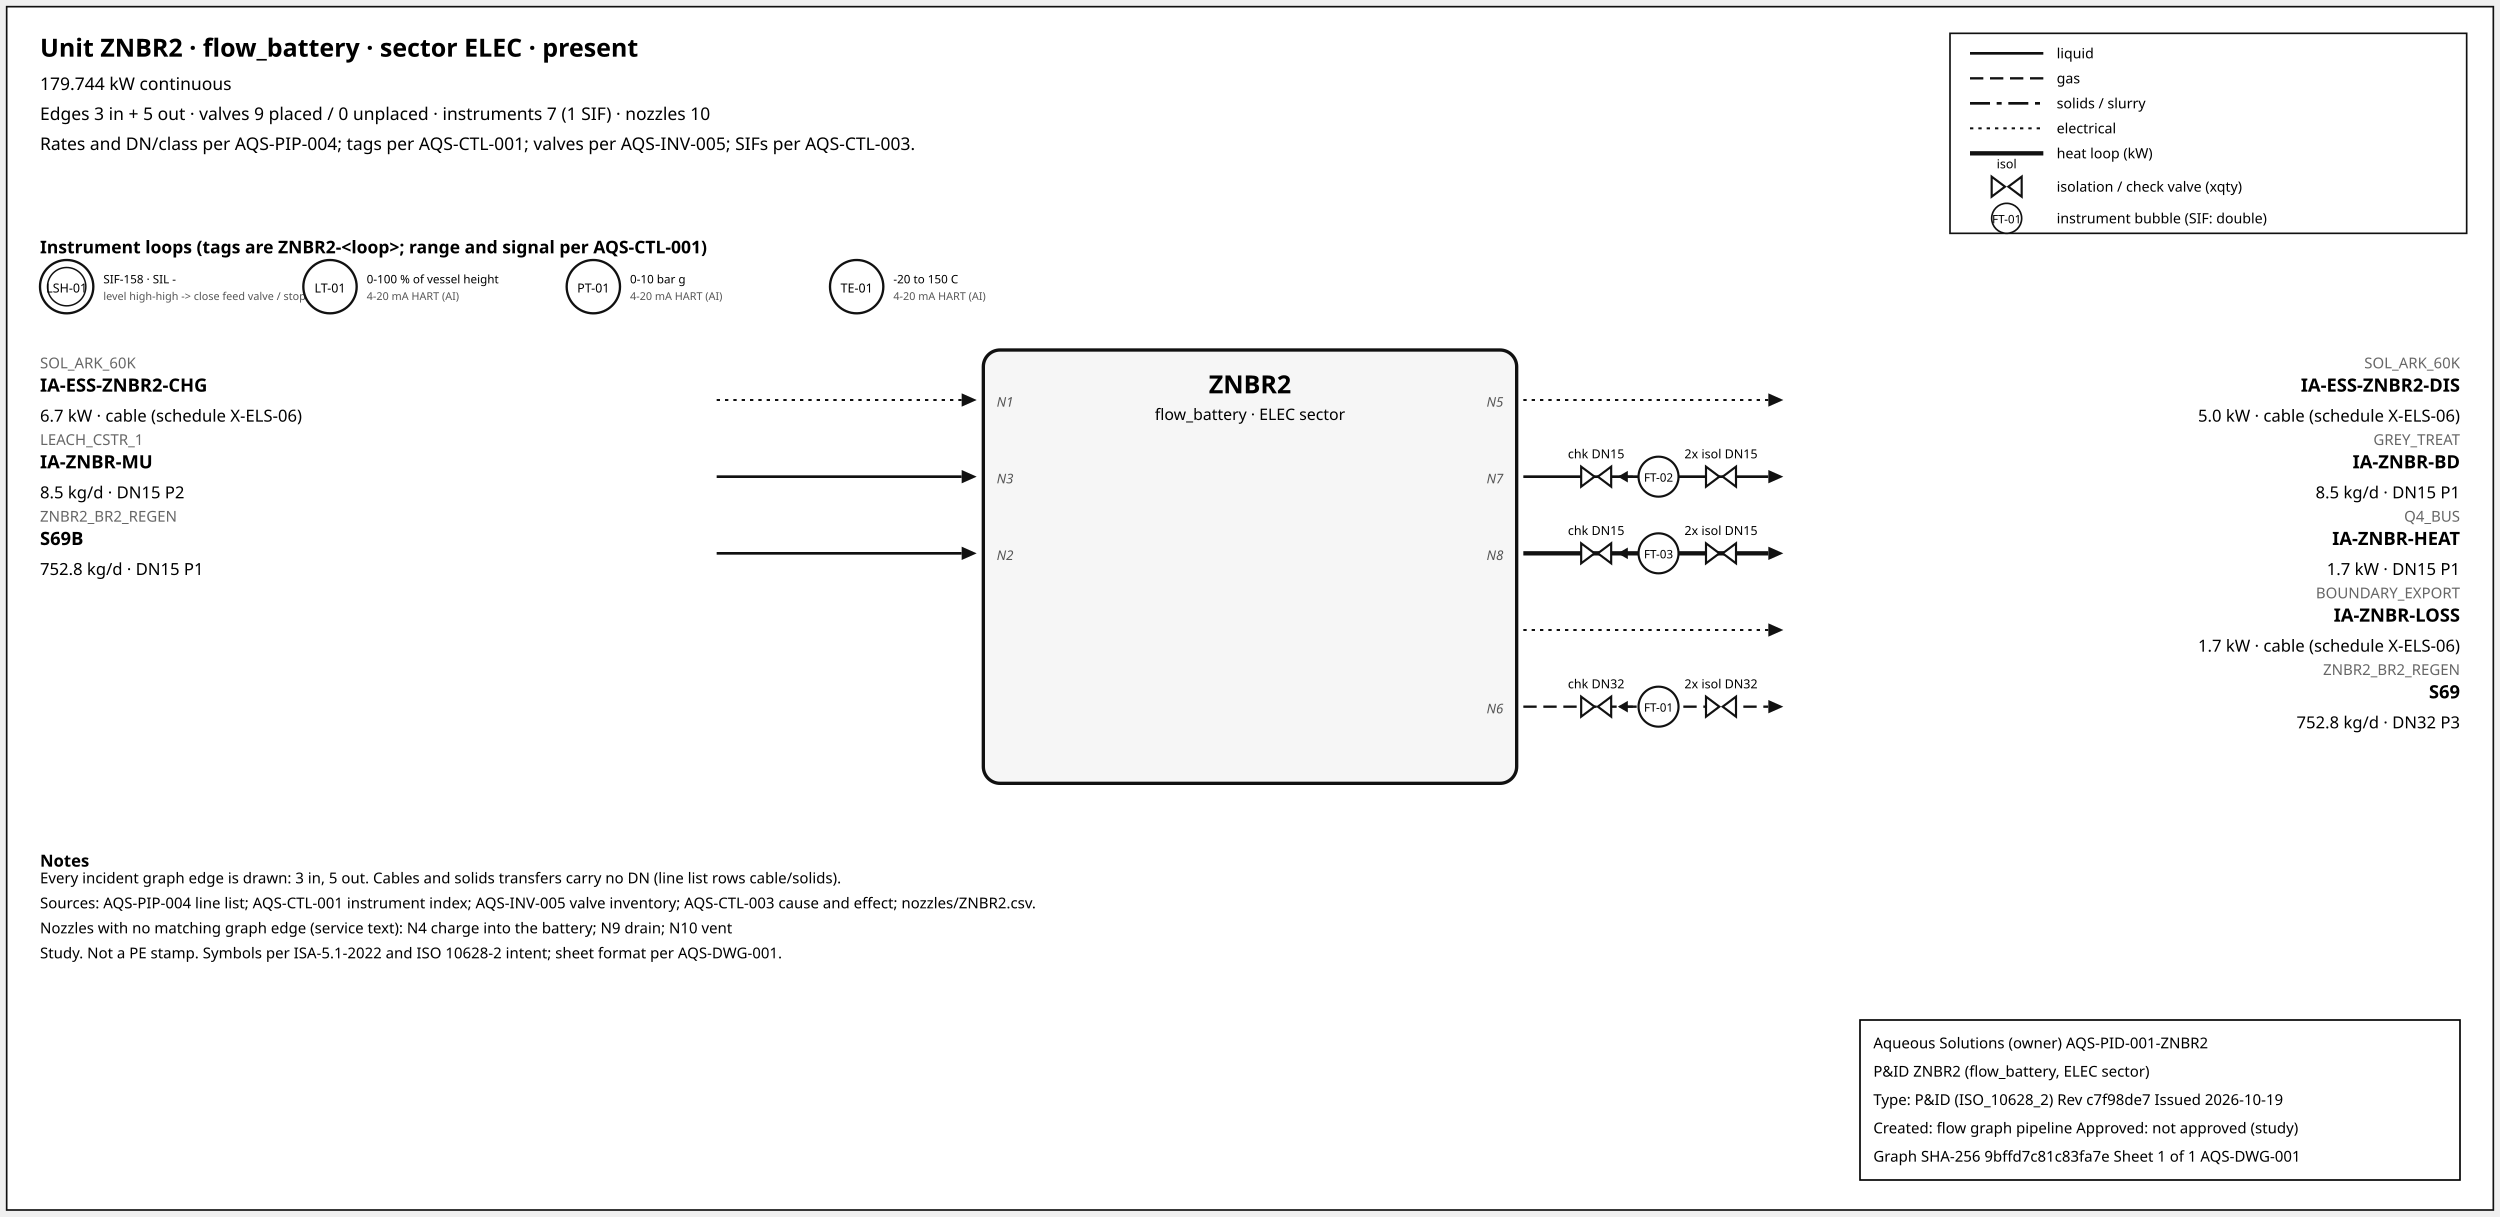
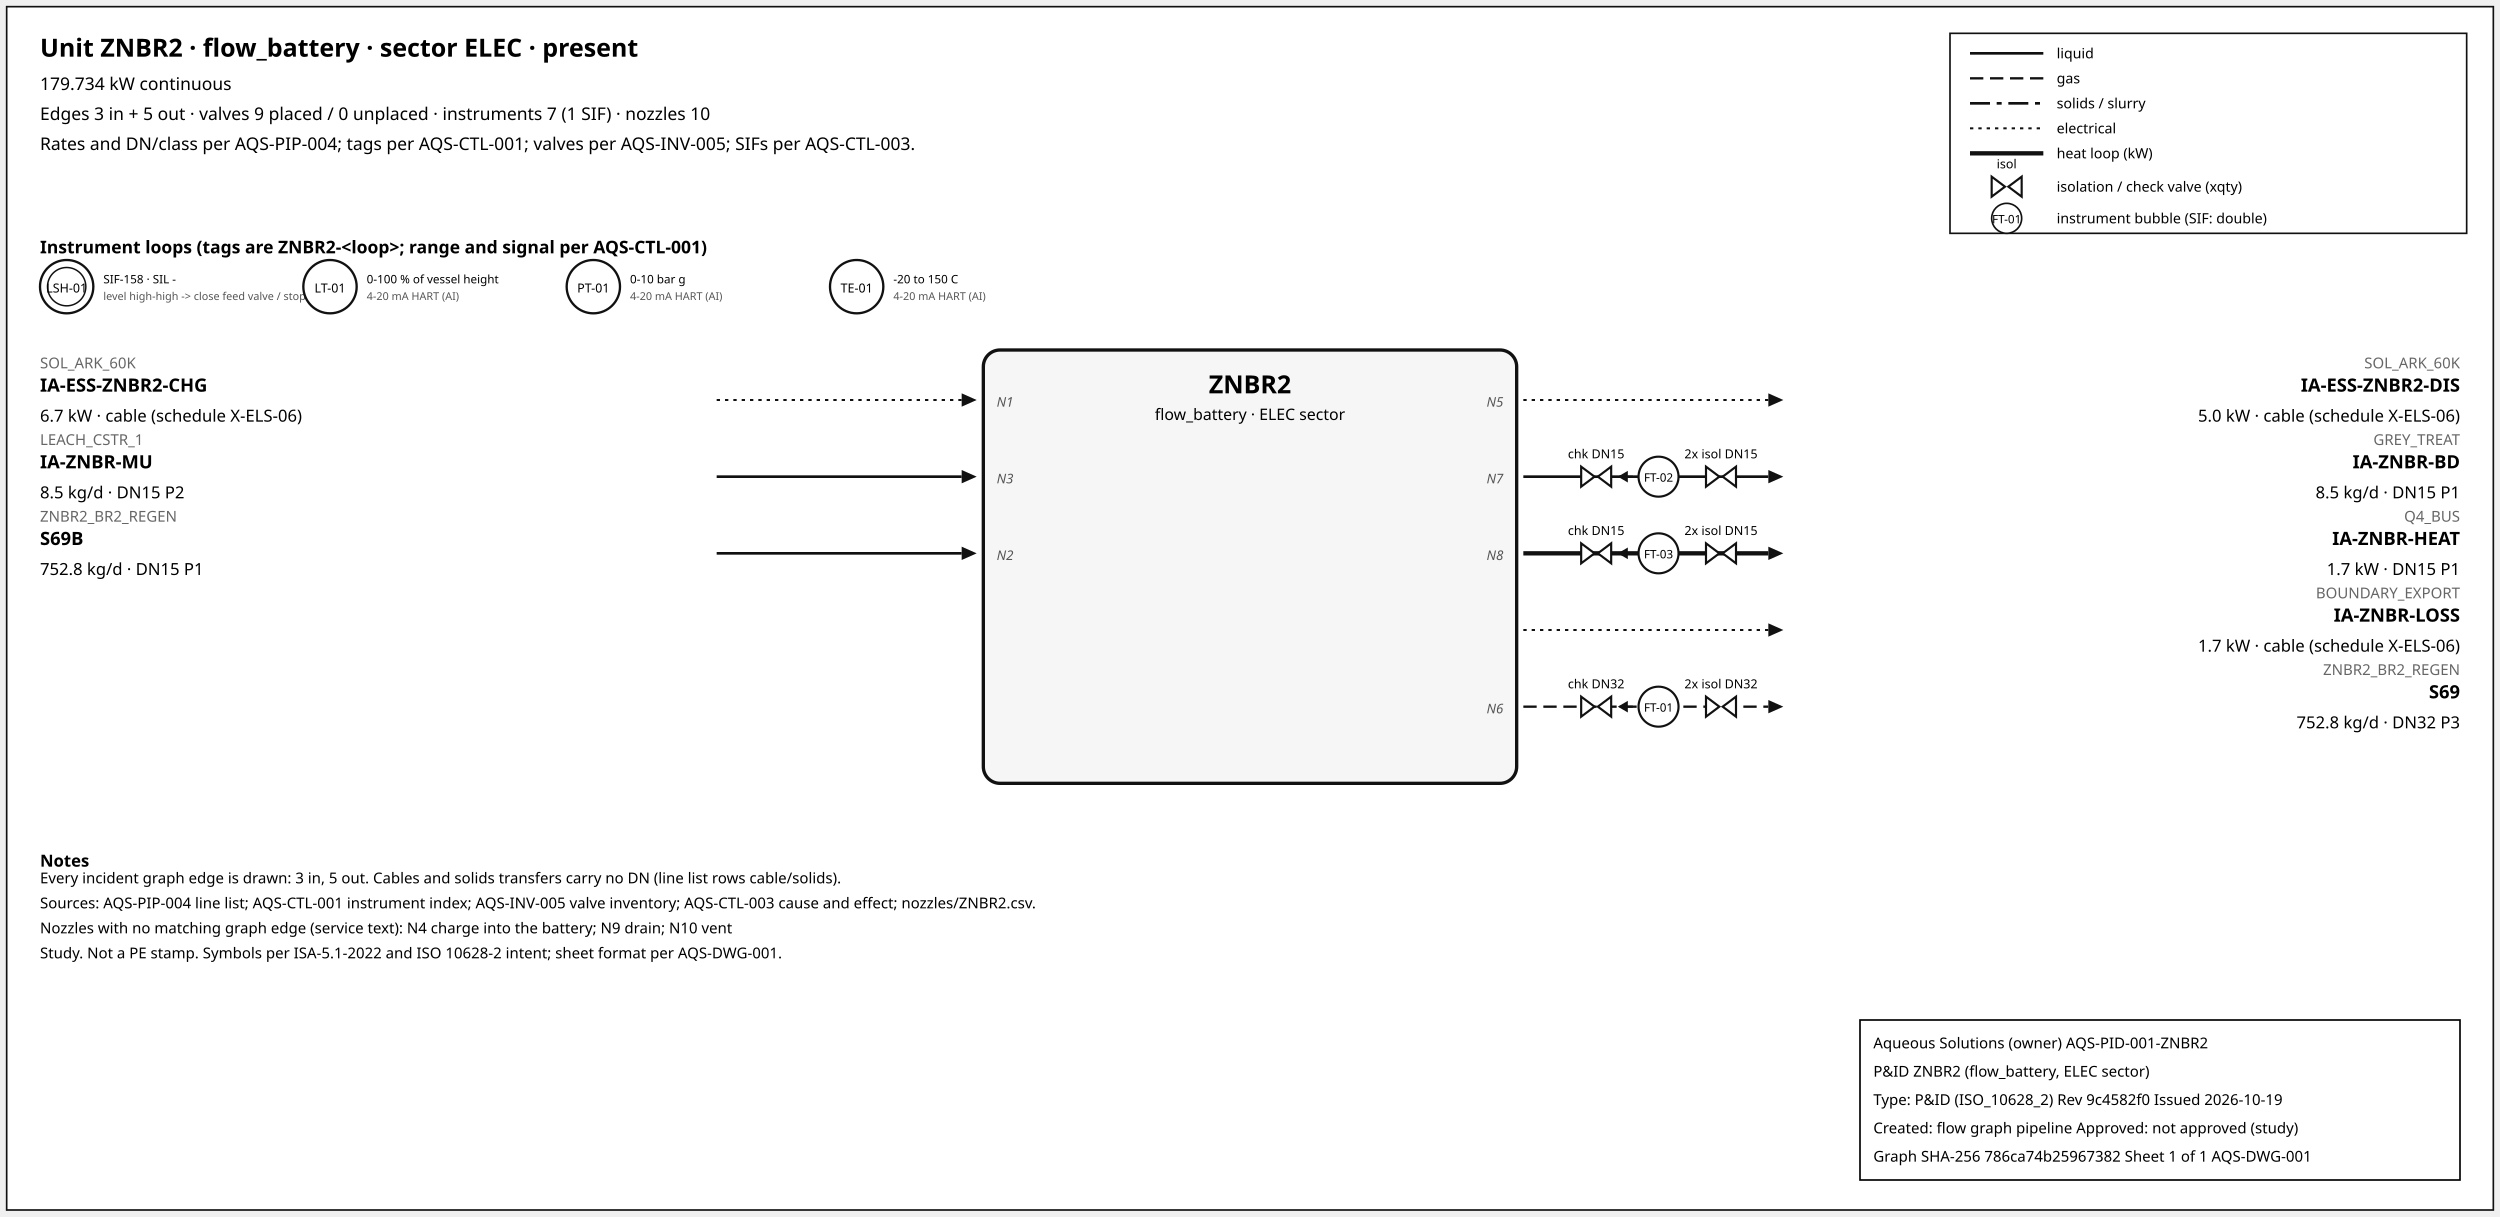
<svg xmlns="http://www.w3.org/2000/svg" width="1500" height="730" font-family="sans-serif">
  <rect x="4" y="4" width="1492" height="722" fill="white" stroke="#111" />
  <text x="24" y="34" font-size="15" font-weight="600">Unit ZNBR2 · flow_battery · sector ELEC · present</text>
-   <text x="24" y="54" font-size="10.5">179.744 kW continuous</text>
+   <text x="24" y="54" font-size="10.5">179.734 kW continuous</text>
  <text x="24" y="72" font-size="10.5">Edges 3 in + 5 out · valves 9 placed / 0 unplaced · instruments 7 (1 SIF) · nozzles 10</text>
  <text x="24" y="90" font-size="10.5">Rates and DN/class per AQS-PIP-004; tags per AQS-CTL-001; valves per AQS-INV-005; SIFs per AQS-CTL-003.</text>
  <rect x="1170" y="20" width="310" height="120" fill="white" stroke="#111" />
  <line x1="1182" y1="32" x2="1226" y2="32" stroke="#111" stroke-width="1.6" />
  <text x="1234" y="35" font-size="8.5">liquid</text>
  <line x1="1182" y1="47" x2="1226" y2="47" stroke="#111" stroke-width="1.4" stroke-dasharray="8,4" />
  <text x="1234" y="50" font-size="8.5">gas</text>
  <line x1="1182" y1="62" x2="1226" y2="62" stroke="#111" stroke-width="1.6" stroke-dasharray="12,4,3,4" />
  <text x="1234" y="65" font-size="8.5">solids / slurry</text>
  <line x1="1182" y1="77" x2="1226" y2="77" stroke="#111" stroke-width="1.2" stroke-dasharray="2,3" />
  <text x="1234" y="80" font-size="8.5">electrical</text>
  <line x1="1182" y1="92" x2="1226" y2="92" stroke="#111" stroke-width="2.6" />
  <text x="1234" y="95" font-size="8.5">heat loop (kW)</text>
  <path d="M 1195.0,106 L 1203.0,112 L 1195.0,118 Z M 1213.0,106 L 1205.0,112 L 1213.0,118 Z" fill="white" stroke="#111" stroke-width="1.3" />
  <text x="1204.0" y="101.0" font-size="7.5" text-anchor="middle">isol</text>
  <text x="1234" y="115" font-size="8.5">isolation / check valve (xqty)</text>
  <circle cx="1204" cy="131" r="9" fill="white" stroke="#111" />
  <text x="1204" y="134" font-size="7" text-anchor="middle">FT-01</text>
  <text x="1234" y="134" font-size="8.5">instrument bubble (SIF: double)</text>
  <text x="24" y="152" font-size="10.5" font-weight="600">Instrument loops (tags are ZNBR2-&lt;loop&gt;; range and signal per AQS-CTL-001)</text>
  <circle cx="40" cy="172" r="16" fill="white" stroke="#111" stroke-width="1.4" />
  <circle cx="40" cy="172" r="11.5" fill="none" stroke="#111" stroke-width="0.9" />
  <text x="40" y="175.5" font-size="7.5" text-anchor="middle">LSH-01</text>
  <text x="62" y="170" font-size="7">SIF-158 · SIL -</text>
  <text x="62" y="180" font-size="6.5" fill="#555">level high-high -&gt; close feed valve / stop f</text>
  <circle cx="198" cy="172" r="16" fill="white" stroke="#111" stroke-width="1.4" />
  <text x="198" y="175.5" font-size="7.5" text-anchor="middle">LT-01</text>
  <text x="220" y="170" font-size="7">0-100 % of vessel height</text>
  <text x="220" y="180" font-size="6.5" fill="#555">4-20 mA HART (AI)</text>
  <circle cx="356" cy="172" r="16" fill="white" stroke="#111" stroke-width="1.4" />
  <text x="356" y="175.5" font-size="7.5" text-anchor="middle">PT-01</text>
  <text x="378" y="170" font-size="7">0-10 bar g</text>
  <text x="378" y="180" font-size="6.5" fill="#555">4-20 mA HART (AI)</text>
  <circle cx="514" cy="172" r="16" fill="white" stroke="#111" stroke-width="1.4" />
  <text x="514" y="175.5" font-size="7.5" text-anchor="middle">TE-01</text>
  <text x="536" y="170" font-size="7">-20 to 150 C</text>
  <text x="536" y="180" font-size="6.5" fill="#555">4-20 mA HART (AI)</text>
  <rect x="590" y="210" width="320" height="260" rx="10" fill="#f6f6f6" stroke="#111" stroke-width="2" />
  <text x="750.0" y="236" font-size="15" font-weight="700" text-anchor="middle">ZNBR2</text>
  <text x="750.0" y="252" font-size="9.5" text-anchor="middle">flow_battery · ELEC sector</text>
  <line x1="430" y1="240" x2="577" y2="240" stroke="#111" stroke-width="1.2" stroke-dasharray="2,3" class="edge-in" />
  <polygon points="586,240 577,236 577,244" fill="#111" />
  <text x="24" y="221" font-size="9" fill="#666" text-anchor="start">SOL_ARK_60K</text>
  <text x="24" y="235" font-size="11" font-weight="600" text-anchor="start">IA-ESS-ZNBR2-CHG</text>
  <text x="24" y="253" font-size="10" text-anchor="start">6.7 kW · cable (schedule X-ELS-06)</text>
  <text x="598" y="244" font-size="8" font-style="italic" fill="#555" text-anchor="start">N1</text>
  <line x1="430" y1="286" x2="577" y2="286" stroke="#111" stroke-width="1.6" class="edge-in" />
  <polygon points="586,286 577,282 577,290" fill="#111" />
  <text x="24" y="267" font-size="9" fill="#666" text-anchor="start">LEACH_CSTR_1</text>
  <text x="24" y="281" font-size="11" font-weight="600" text-anchor="start">IA-ZNBR-MU</text>
  <text x="24" y="299" font-size="10" text-anchor="start">8.5 kg/d · DN15 P2</text>
  <text x="598" y="290" font-size="8" font-style="italic" fill="#555" text-anchor="start">N3</text>
  <line x1="430" y1="332" x2="577" y2="332" stroke="#111" stroke-width="1.6" class="edge-in" />
  <polygon points="586,332 577,328 577,336" fill="#111" />
  <text x="24" y="313" font-size="9" fill="#666" text-anchor="start">ZNBR2_BR2_REGEN</text>
  <text x="24" y="327" font-size="11" font-weight="600" text-anchor="start">S69B</text>
  <text x="24" y="345" font-size="10" text-anchor="start">752.8 kg/d · DN15 P1</text>
  <text x="598" y="336" font-size="8" font-style="italic" fill="#555" text-anchor="start">N2</text>
  <line x1="914" y1="240" x2="1061" y2="240" stroke="#111" stroke-width="1.2" stroke-dasharray="2,3" class="edge-out" />
  <polygon points="1070,240 1061,236 1061,244" fill="#111" />
  <text x="1476" y="221" font-size="9" fill="#666" text-anchor="end">SOL_ARK_60K</text>
  <text x="1476" y="235" font-size="11" font-weight="600" text-anchor="end">IA-ESS-ZNBR2-DIS</text>
  <text x="1476" y="253" font-size="10" text-anchor="end">5.0 kW · cable (schedule X-ELS-06)</text>
  <text x="902" y="244" font-size="8" font-style="italic" fill="#555" text-anchor="end">N5</text>
  <line x1="914" y1="286" x2="1061" y2="286" stroke="#111" stroke-width="1.6" class="edge-out" />
  <polygon points="1070,286 1061,282 1061,290" fill="#111" />
  <text x="1476" y="267" font-size="9" fill="#666" text-anchor="end">GREY_TREAT</text>
  <text x="1476" y="281" font-size="11" font-weight="600" text-anchor="end">IA-ZNBR-BD</text>
  <text x="1476" y="299" font-size="10" text-anchor="end">8.5 kg/d · DN15 P1</text>
  <text x="902" y="290" font-size="8" font-style="italic" fill="#555" text-anchor="end">N7</text>
  <line x1="979.7" y1="286" x2="971.7" y2="286" stroke="#111" stroke-width="1.2" />
  <polygon points="970.7,286 976.7,282.5 976.7,289.5" fill="#111" />
  <path d="M 948.7,280 L 956.7,286 L 948.7,292 Z M 966.7,280 L 958.7,286 L 966.7,292 Z" fill="white" stroke="#111" stroke-width="1.3" />
  <text x="957.7" y="275.0" font-size="7.5" text-anchor="middle">chk DN15</text>
  <path d="M 1023.6,280 L 1031.6,286 L 1023.6,292 Z M 1041.6,280 L 1033.6,286 L 1041.6,292 Z" fill="white" stroke="#111" stroke-width="1.3" />
  <text x="1032.6" y="275.0" font-size="7.5" text-anchor="middle">2x isol DN15</text>
  <circle cx="995.12" cy="286" r="12" fill="white" stroke="#111" stroke-width="1.3" />
  <text x="995.12" y="289" font-size="7" text-anchor="middle">FT-02</text>
  <line x1="914" y1="332" x2="1061" y2="332" stroke="#111" stroke-width="2.6" class="edge-out" />
  <polygon points="1070,332 1061,328 1061,336" fill="#111" />
  <text x="1476" y="313" font-size="9" fill="#666" text-anchor="end">Q4_BUS</text>
  <text x="1476" y="327" font-size="11" font-weight="600" text-anchor="end">IA-ZNBR-HEAT</text>
  <text x="1476" y="345" font-size="10" text-anchor="end">1.7 kW · DN15 P1</text>
  <text x="902" y="336" font-size="8" font-style="italic" fill="#555" text-anchor="end">N8</text>
  <line x1="979.7" y1="332" x2="971.7" y2="332" stroke="#111" stroke-width="1.2" />
  <polygon points="970.7,332 976.7,328.5 976.7,335.5" fill="#111" />
  <path d="M 948.7,326 L 956.7,332 L 948.7,338 Z M 966.7,326 L 958.7,332 L 966.7,338 Z" fill="white" stroke="#111" stroke-width="1.3" />
  <text x="957.7" y="321.0" font-size="7.5" text-anchor="middle">chk DN15</text>
  <path d="M 1023.6,326 L 1031.6,332 L 1023.6,338 Z M 1041.6,326 L 1033.6,332 L 1041.6,338 Z" fill="white" stroke="#111" stroke-width="1.3" />
  <text x="1032.6" y="321.0" font-size="7.5" text-anchor="middle">2x isol DN15</text>
  <circle cx="995.12" cy="332" r="12" fill="white" stroke="#111" stroke-width="1.3" />
  <text x="995.12" y="335" font-size="7" text-anchor="middle">FT-03</text>
  <line x1="914" y1="378" x2="1061" y2="378" stroke="#111" stroke-width="1.2" stroke-dasharray="2,3" class="edge-out" />
  <polygon points="1070,378 1061,374 1061,382" fill="#111" />
  <text x="1476" y="359" font-size="9" fill="#666" text-anchor="end">BOUNDARY_EXPORT</text>
  <text x="1476" y="373" font-size="11" font-weight="600" text-anchor="end">IA-ZNBR-LOSS</text>
  <text x="1476" y="391" font-size="10" text-anchor="end">1.7 kW · cable (schedule X-ELS-06)</text>
  <line x1="914" y1="424" x2="1061" y2="424" stroke="#111" stroke-width="1.4" stroke-dasharray="8,4" class="edge-out" />
  <polygon points="1070,424 1061,420 1061,428" fill="#111" />
  <text x="1476" y="405" font-size="9" fill="#666" text-anchor="end">ZNBR2_BR2_REGEN</text>
  <text x="1476" y="419" font-size="11" font-weight="600" text-anchor="end">S69</text>
  <text x="1476" y="437" font-size="10" text-anchor="end">752.8 kg/d · DN32 P3</text>
  <text x="902" y="428" font-size="8" font-style="italic" fill="#555" text-anchor="end">N6</text>
  <line x1="979.7" y1="424" x2="971.7" y2="424" stroke="#111" stroke-width="1.2" />
  <polygon points="970.7,424 976.7,420.5 976.7,427.5" fill="#111" />
  <path d="M 948.7,418 L 956.7,424 L 948.7,430 Z M 966.7,418 L 958.7,424 L 966.7,430 Z" fill="white" stroke="#111" stroke-width="1.3" />
  <text x="957.7" y="413.0" font-size="7.5" text-anchor="middle">chk DN32</text>
  <path d="M 1023.6,418 L 1031.6,424 L 1023.6,430 Z M 1041.6,418 L 1033.6,424 L 1041.6,430 Z" fill="white" stroke="#111" stroke-width="1.3" />
  <text x="1032.6" y="413.0" font-size="7.5" text-anchor="middle">2x isol DN32</text>
  <circle cx="995.12" cy="424" r="12" fill="white" stroke="#111" stroke-width="1.3" />
  <text x="995.12" y="427" font-size="7" text-anchor="middle">FT-01</text>
  <text x="24" y="520" font-size="10" font-weight="600">Notes</text>
  <text x="24" y="530" font-size="9">Every incident graph edge is drawn: 3 in, 5 out. Cables and solids transfers carry no DN (line list rows cable/solids).</text>
  <text x="24" y="545" font-size="9">Sources: AQS-PIP-004 line list; AQS-CTL-001 instrument index; AQS-INV-005 valve inventory; AQS-CTL-003 cause and effect; nozzles/ZNBR2.csv.</text>
  <text x="24" y="560" font-size="9">Nozzles with no matching graph edge (service text): N4 charge into the battery; N9 drain; N10 vent</text>
  <text x="24" y="575" font-size="9">Study. Not a PE stamp. Symbols per ISA-5.1-2022 and ISO 10628-2 intent; sheet format per AQS-DWG-001.</text>
  <g id="aqs-title-block">
    <rect x="1116" y="612" width="360" height="96" fill="white" stroke="black" stroke-width="1" />
    <text x="1124" y="629" font-size="9">Aqueous Solutions (owner)   AQS-PID-001-ZNBR2</text>
    <text x="1124" y="646" font-size="9">P&amp;ID ZNBR2 (flow_battery, ELEC sector)</text>
-     <text x="1124" y="663" font-size="9">Type: P&amp;ID (ISO_10628_2)   Rev c7f98de7   Issued 2026-10-19</text>
+     <text x="1124" y="663" font-size="9">Type: P&amp;ID (ISO_10628_2)   Rev 9c4582f0   Issued 2026-10-19</text>
    <text x="1124" y="680" font-size="9">Created: flow graph pipeline   Approved: not approved (study)</text>
-     <text x="1124" y="697" font-size="9">Graph SHA-256 9bffd7c81c83fa7e   Sheet 1 of 1   AQS-DWG-001</text>
+     <text x="1124" y="697" font-size="9">Graph SHA-256 786ca74b25967382   Sheet 1 of 1   AQS-DWG-001</text>
  </g>
</svg>
